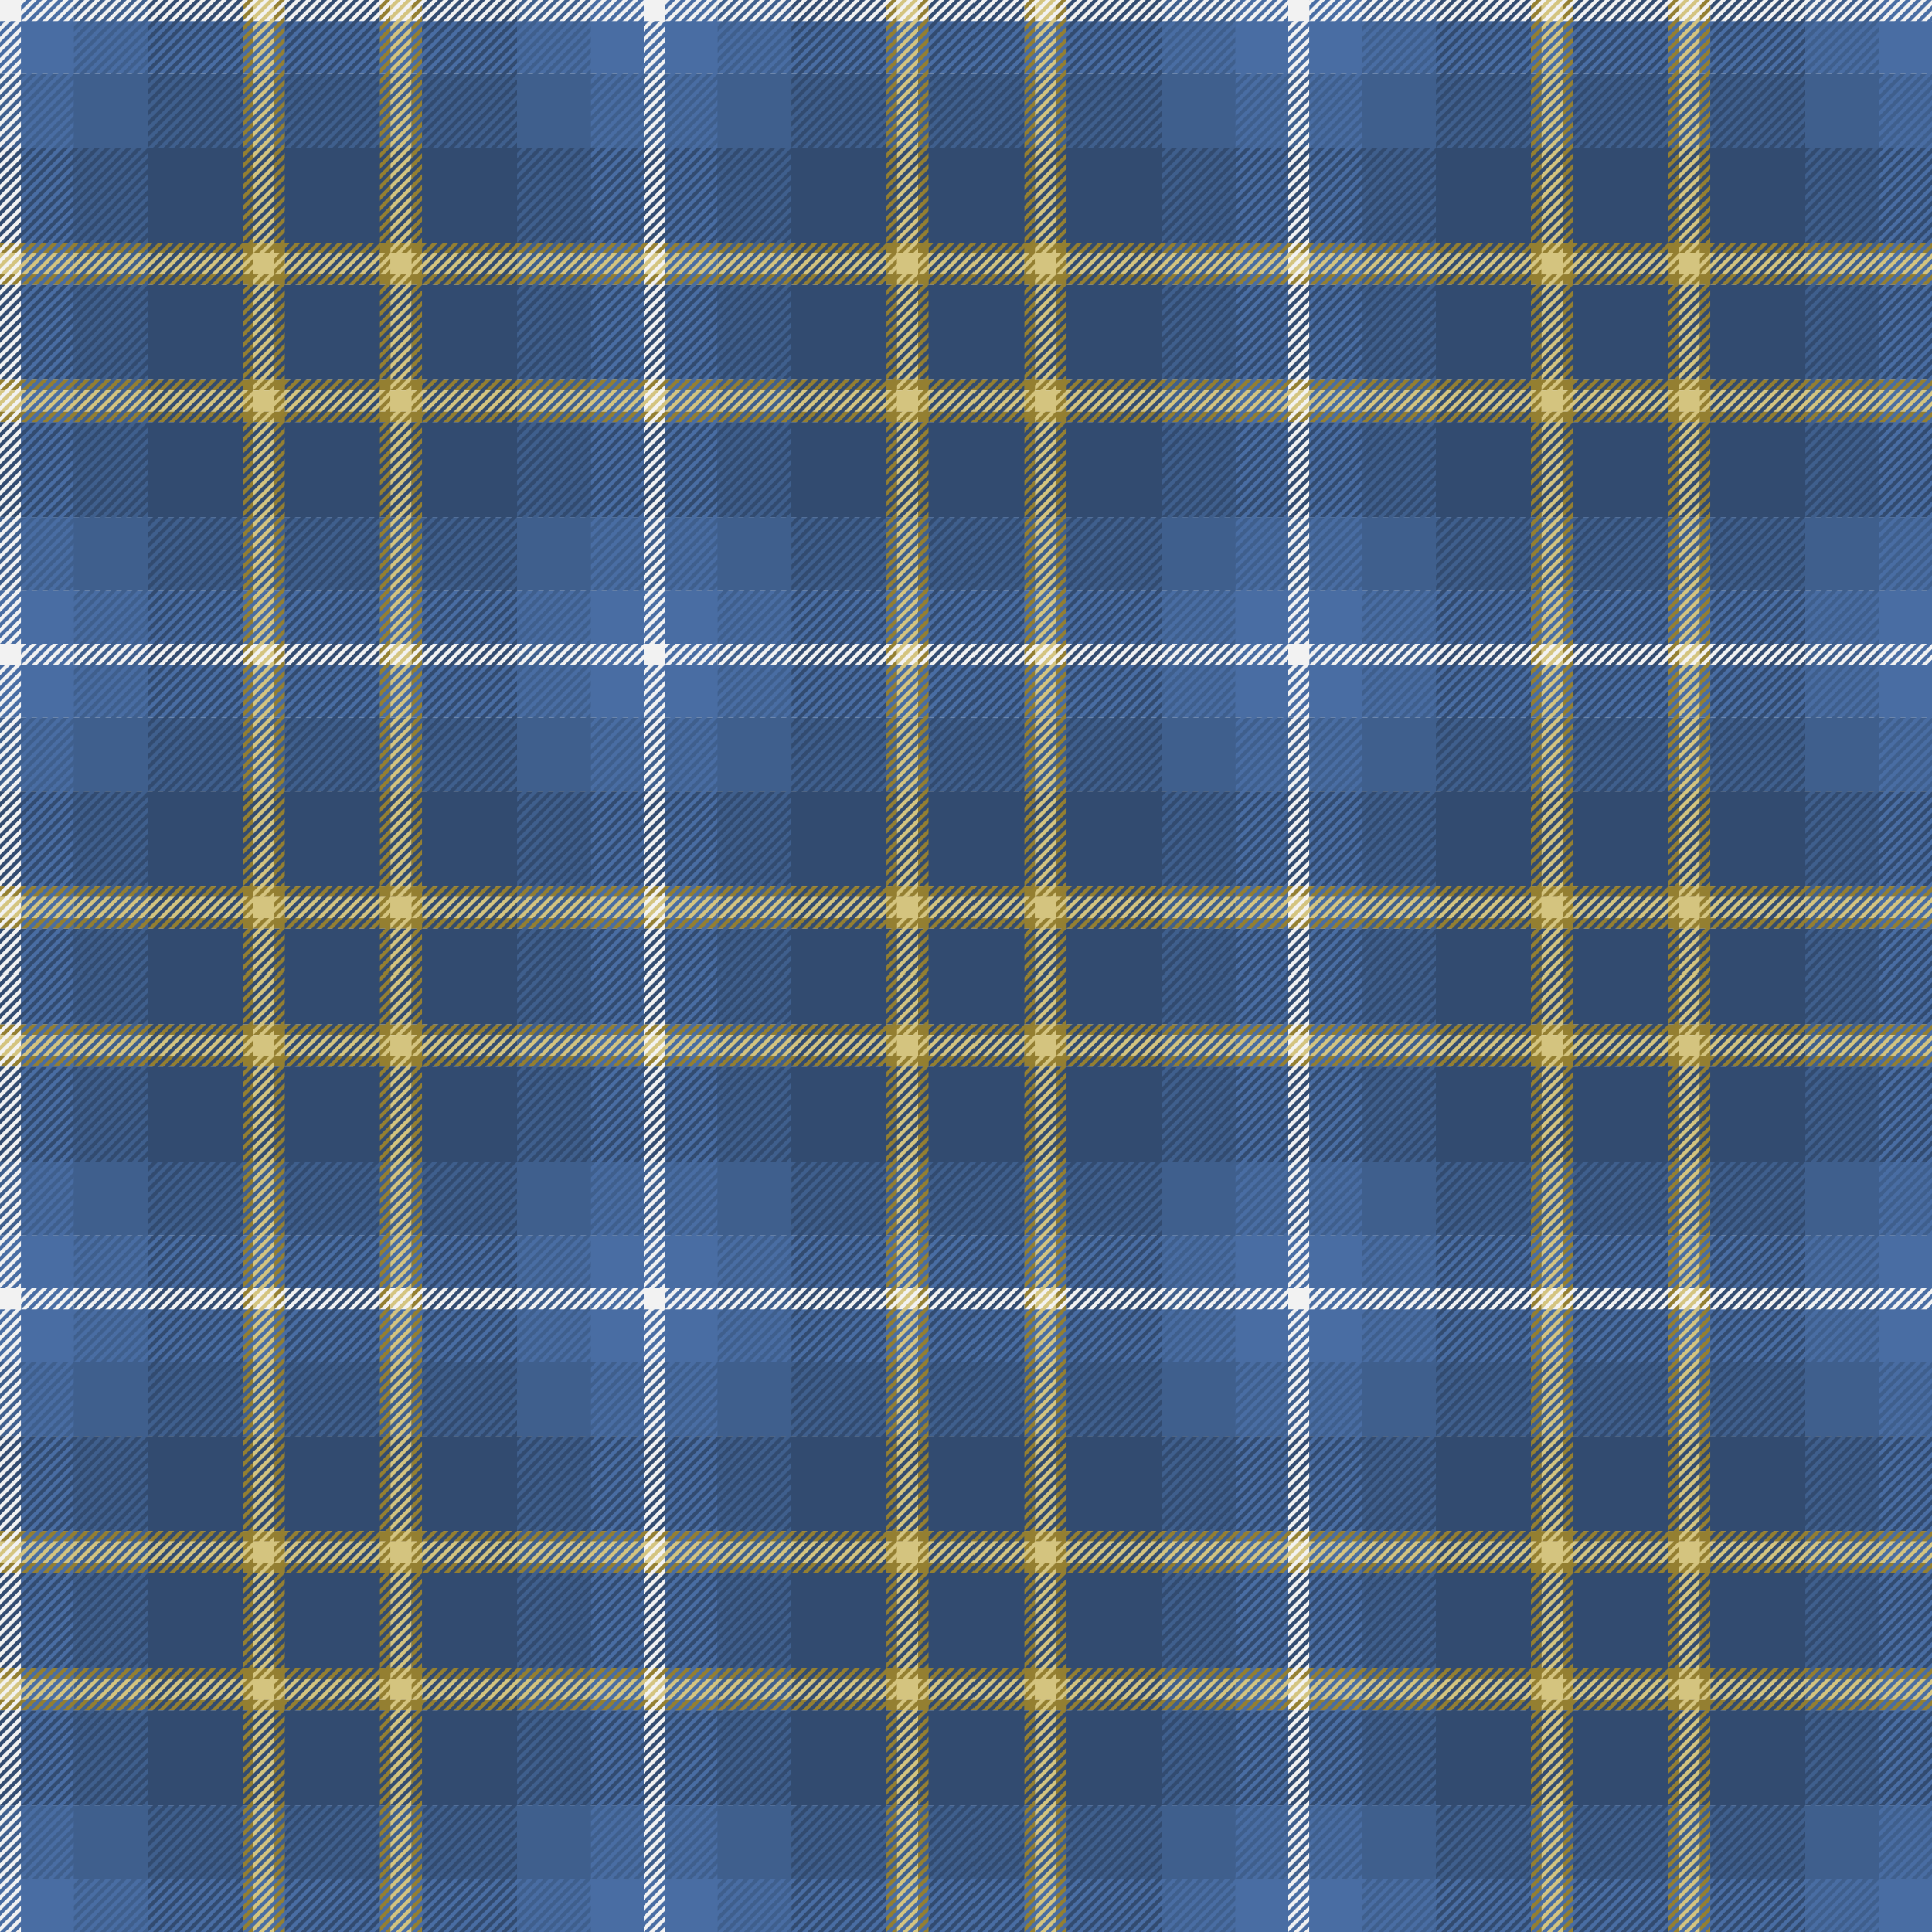
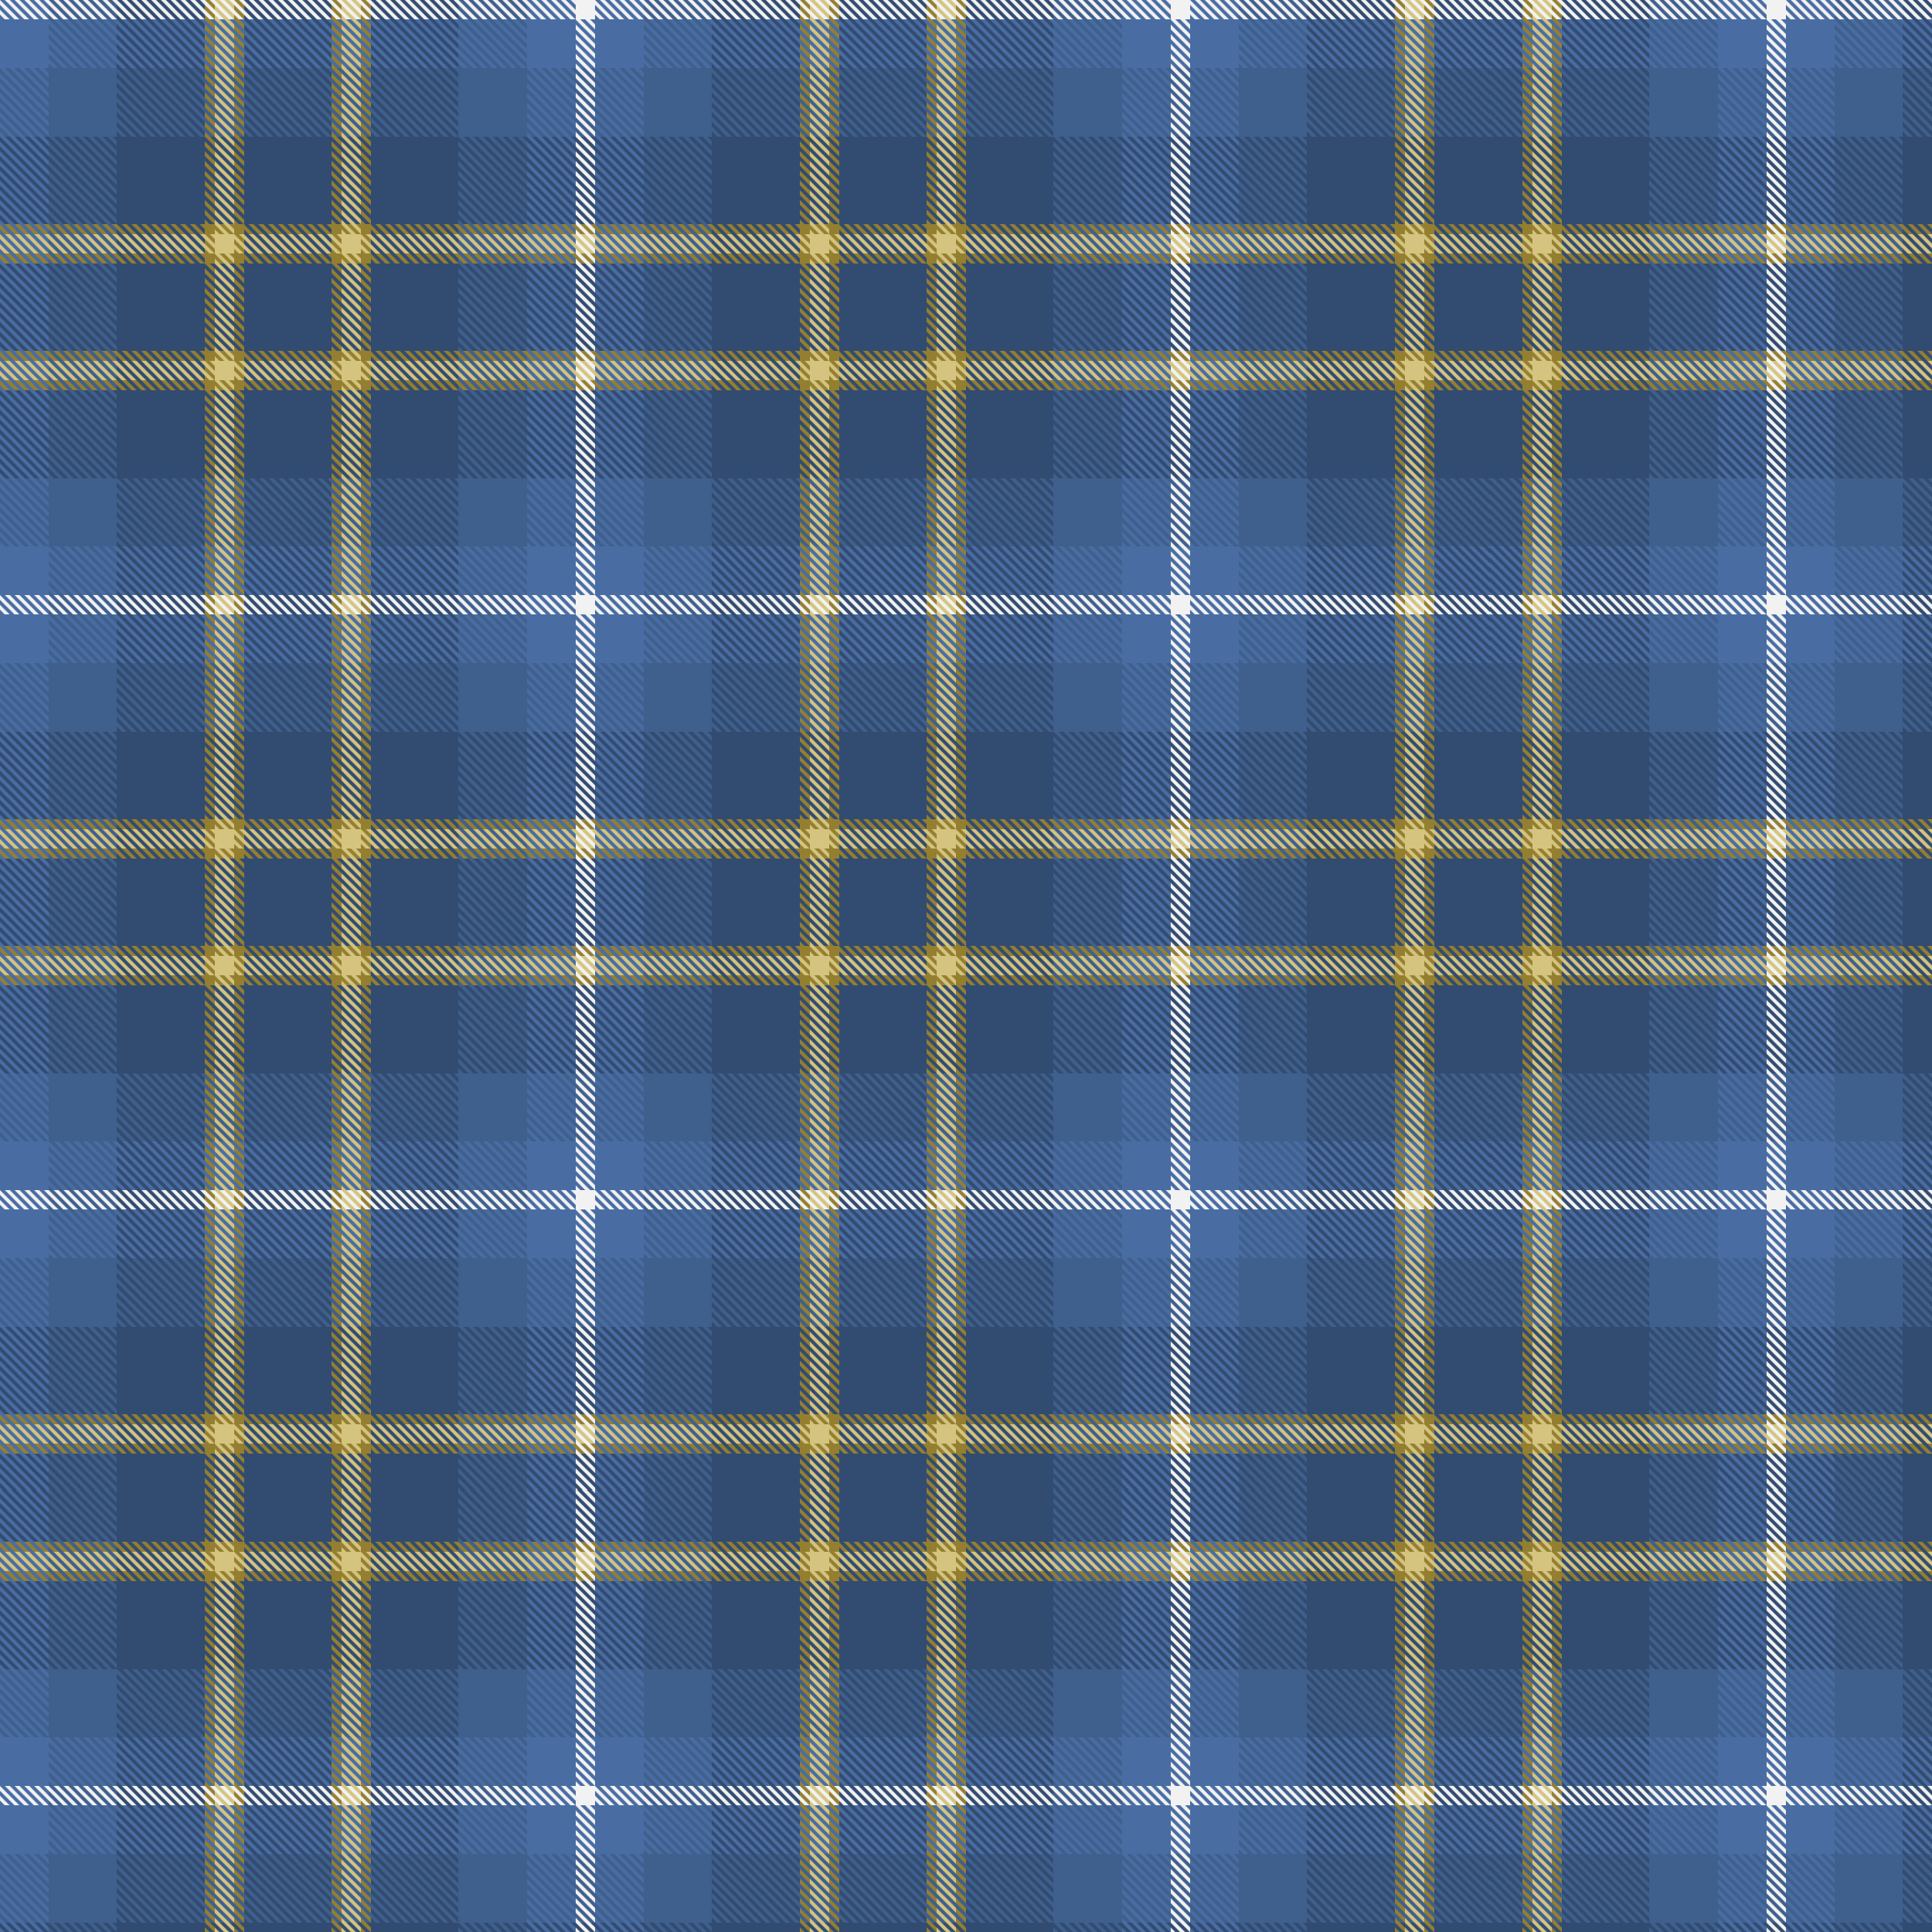
- <svg xmlns="http://www.w3.org/2000/svg" viewBox="0 0 2196 2196" version="1.1" id="tartan-svg" preserveAspectRatio="xMidYMid meet">
+ <svg xmlns="http://www.w3.org/2000/svg" viewBox="0 0 792 792" version="1.1" id="tartan-svg" preserveAspectRatio="xMidYMid meet">
  <defs>
    <style>
      .W  { fill: #F2F2F2; }  /* White */
      .LB { fill: #496DA3; }  /* Light Blue */
      .MB { fill: #3F5F8D; }  /* Medium Blue */
      .DB { fill: #324B70; }  /* Dark Blue */
      .Y  { fill: #D4C47F; }  /* Gold */
      .DY { fill: #947F31; }  /* Dark Gold */
      .LY { fill: #E1D8A5; }  /* Light Yellow */
+       #threadcounts rect { shape-rendering:crispEdges; }
+       #weave rect { shape-rendering:crispEdges; }
    </style>
    <pattern id="weaveGrain" patternUnits="userSpaceOnUse" width="8" height="8" patternTransform="scale(0.5)">
      <polygon points="0,4 0,8 8,0 4,0" fill="white" />
      <polygon points="4,8 8,8 8,4" fill="white" />
    </pattern>
    <mask id="weave">
      <rect width="100%" height="100%" fill="url(#weaveGrain)" />
    </mask>
-     <pattern id="fullSett" patternUnits="userSpaceOnUse" width="244" height="244" patternTransform="scale(3)">
-       <g id="settHorizontal">
-         <rect class="W" y="0" height="8" width="100%" />
-         <rect class="LB" y="8" height="20" width="100%" />
-         <rect class="MB" y="28" height="28" width="100%" />
-         <rect class="DB" y="56" height="36" width="100%" />
-         <rect class="DY" y="92" height="4" width="100%" />
-         <rect class="Y" y="96" height="8" width="100%" />
-         <rect class="DY" y="104" height="4" width="100%" />
-         <rect class="DB" y="108" height="36" width="100%" />
-         <rect class="DY" y="144" height="4" width="100%" />
-         <rect class="Y" y="148" height="8" width="100%" />
-         <rect class="DY" y="156" height="4" width="100%" />
-         <rect class="DB" y="160" height="36" width="100%" />
-         <rect class="MB" y="196" height="28" width="100%" />
-         <rect class="LB" y="224" height="20" width="100%" />
-       </g>
-       <g id="settVertical" mask="url(#weave)">
-         <rect class="W" x="0" width="8" height="100%" />
-         <rect class="LB" x="8" width="20" height="100%" />
-         <rect class="MB" x="28" width="28" height="100%" />
-         <rect class="DB" x="56" width="36" height="100%" />
-         <rect class="DY" x="92" width="4" height="100%" />
-         <rect class="Y" x="96" width="8" height="100%" />
-         <rect class="DY" x="104" width="4" height="100%" />
-         <rect class="DB" x="108" width="36" height="100%" />
-         <rect class="DY" x="144" width="4" height="100%" />
-         <rect class="Y" x="148" width="8" height="100%" />
-         <rect class="DY" x="156" width="4" height="100%" />
-         <rect class="DB" x="160" width="36" height="100%" />
-         <rect class="MB" x="196" width="28" height="100%" />
-         <rect class="LB" x="224" width="20" height="100%" />
-       </g>
+     <g id="threadcounts">
+       <rect class="W" y="0" height="8" width="100%" />
+       <rect class="LB" y="8" height="20" width="100%" />
+       <rect class="MB" y="28" height="28" width="100%" />
+       <rect class="DB" y="56" height="36" width="100%" />
+       <rect class="DY" y="92" height="4" width="100%" />
+       <rect class="Y" y="96" height="8" width="100%" />
+       <rect class="DY" y="104" height="4" width="100%" />
+       <rect class="DB" y="108" height="36" width="100%" />
+       <rect class="DY" y="144" height="4" width="100%" />
+       <rect class="Y" y="148" height="8" width="100%" />
+       <rect class="DY" y="156" height="4" width="100%" />
+       <rect class="DB" y="160" height="36" width="100%" />
+       <rect class="MB" y="196" height="28" width="100%" />
+       <rect class="LB" y="224" height="20" width="100%" />
+     </g>
+     <pattern id="settHorizontal" patternUnits="userSpaceOnUse" patternContentUnits="userSpaceOnUse" width="244" height="244">
+       <use href="#threadcounts" x="0" y="0" />
+     </pattern>
+     <pattern id="settVertical" patternUnits="userSpaceOnUse" patternContentUnits="userSpaceOnUse" width="244" height="244">
+       <use href="#threadcounts" x="0" y="0" transform="rotate(90 122 122)" mask="url(#weave)" />
+     </pattern>
+     <pattern id="fullSett" patternUnits="userSpaceOnUse" patternContentUnits="userSpaceOnUse" width="244" height="244">
+       <rect fill="url(#settHorizontal)" width="100%" height="100%" />
+       <rect fill="url(#settVertical)" width="100%" height="100%" />
    </pattern>
  </defs>
  <rect fill="url(#fullSett)" width="100%" height="100%" />
</svg>
